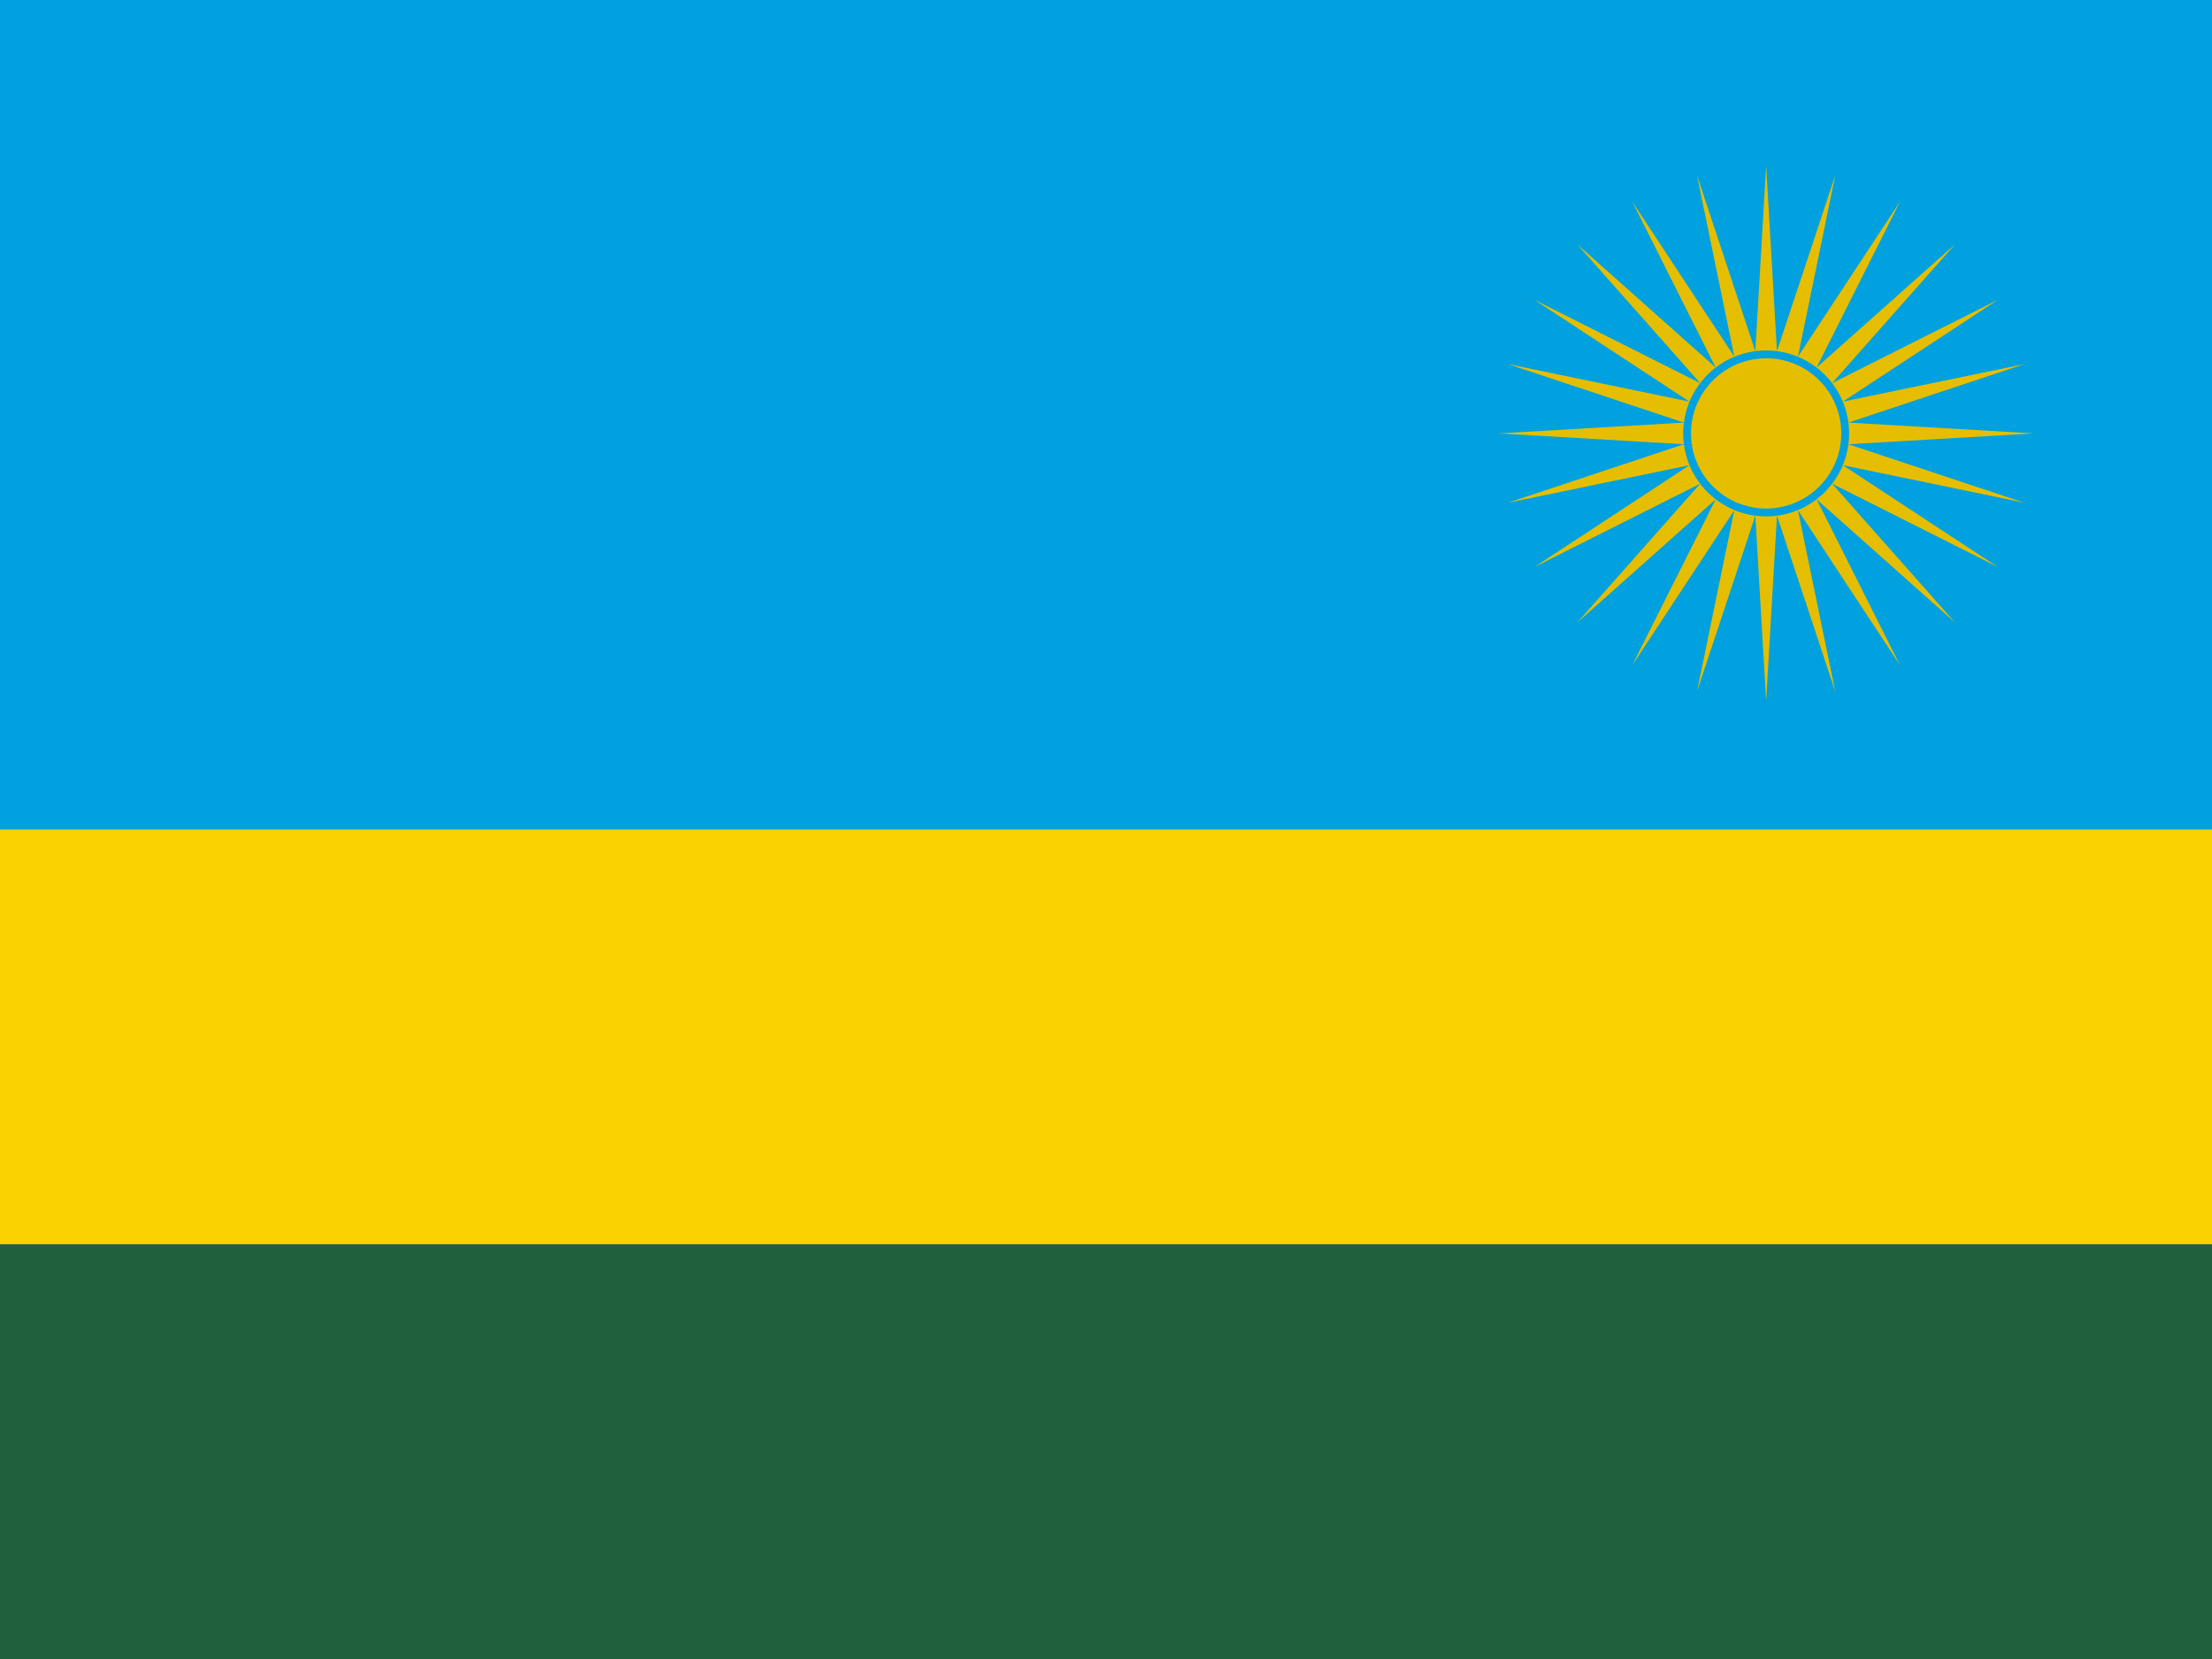
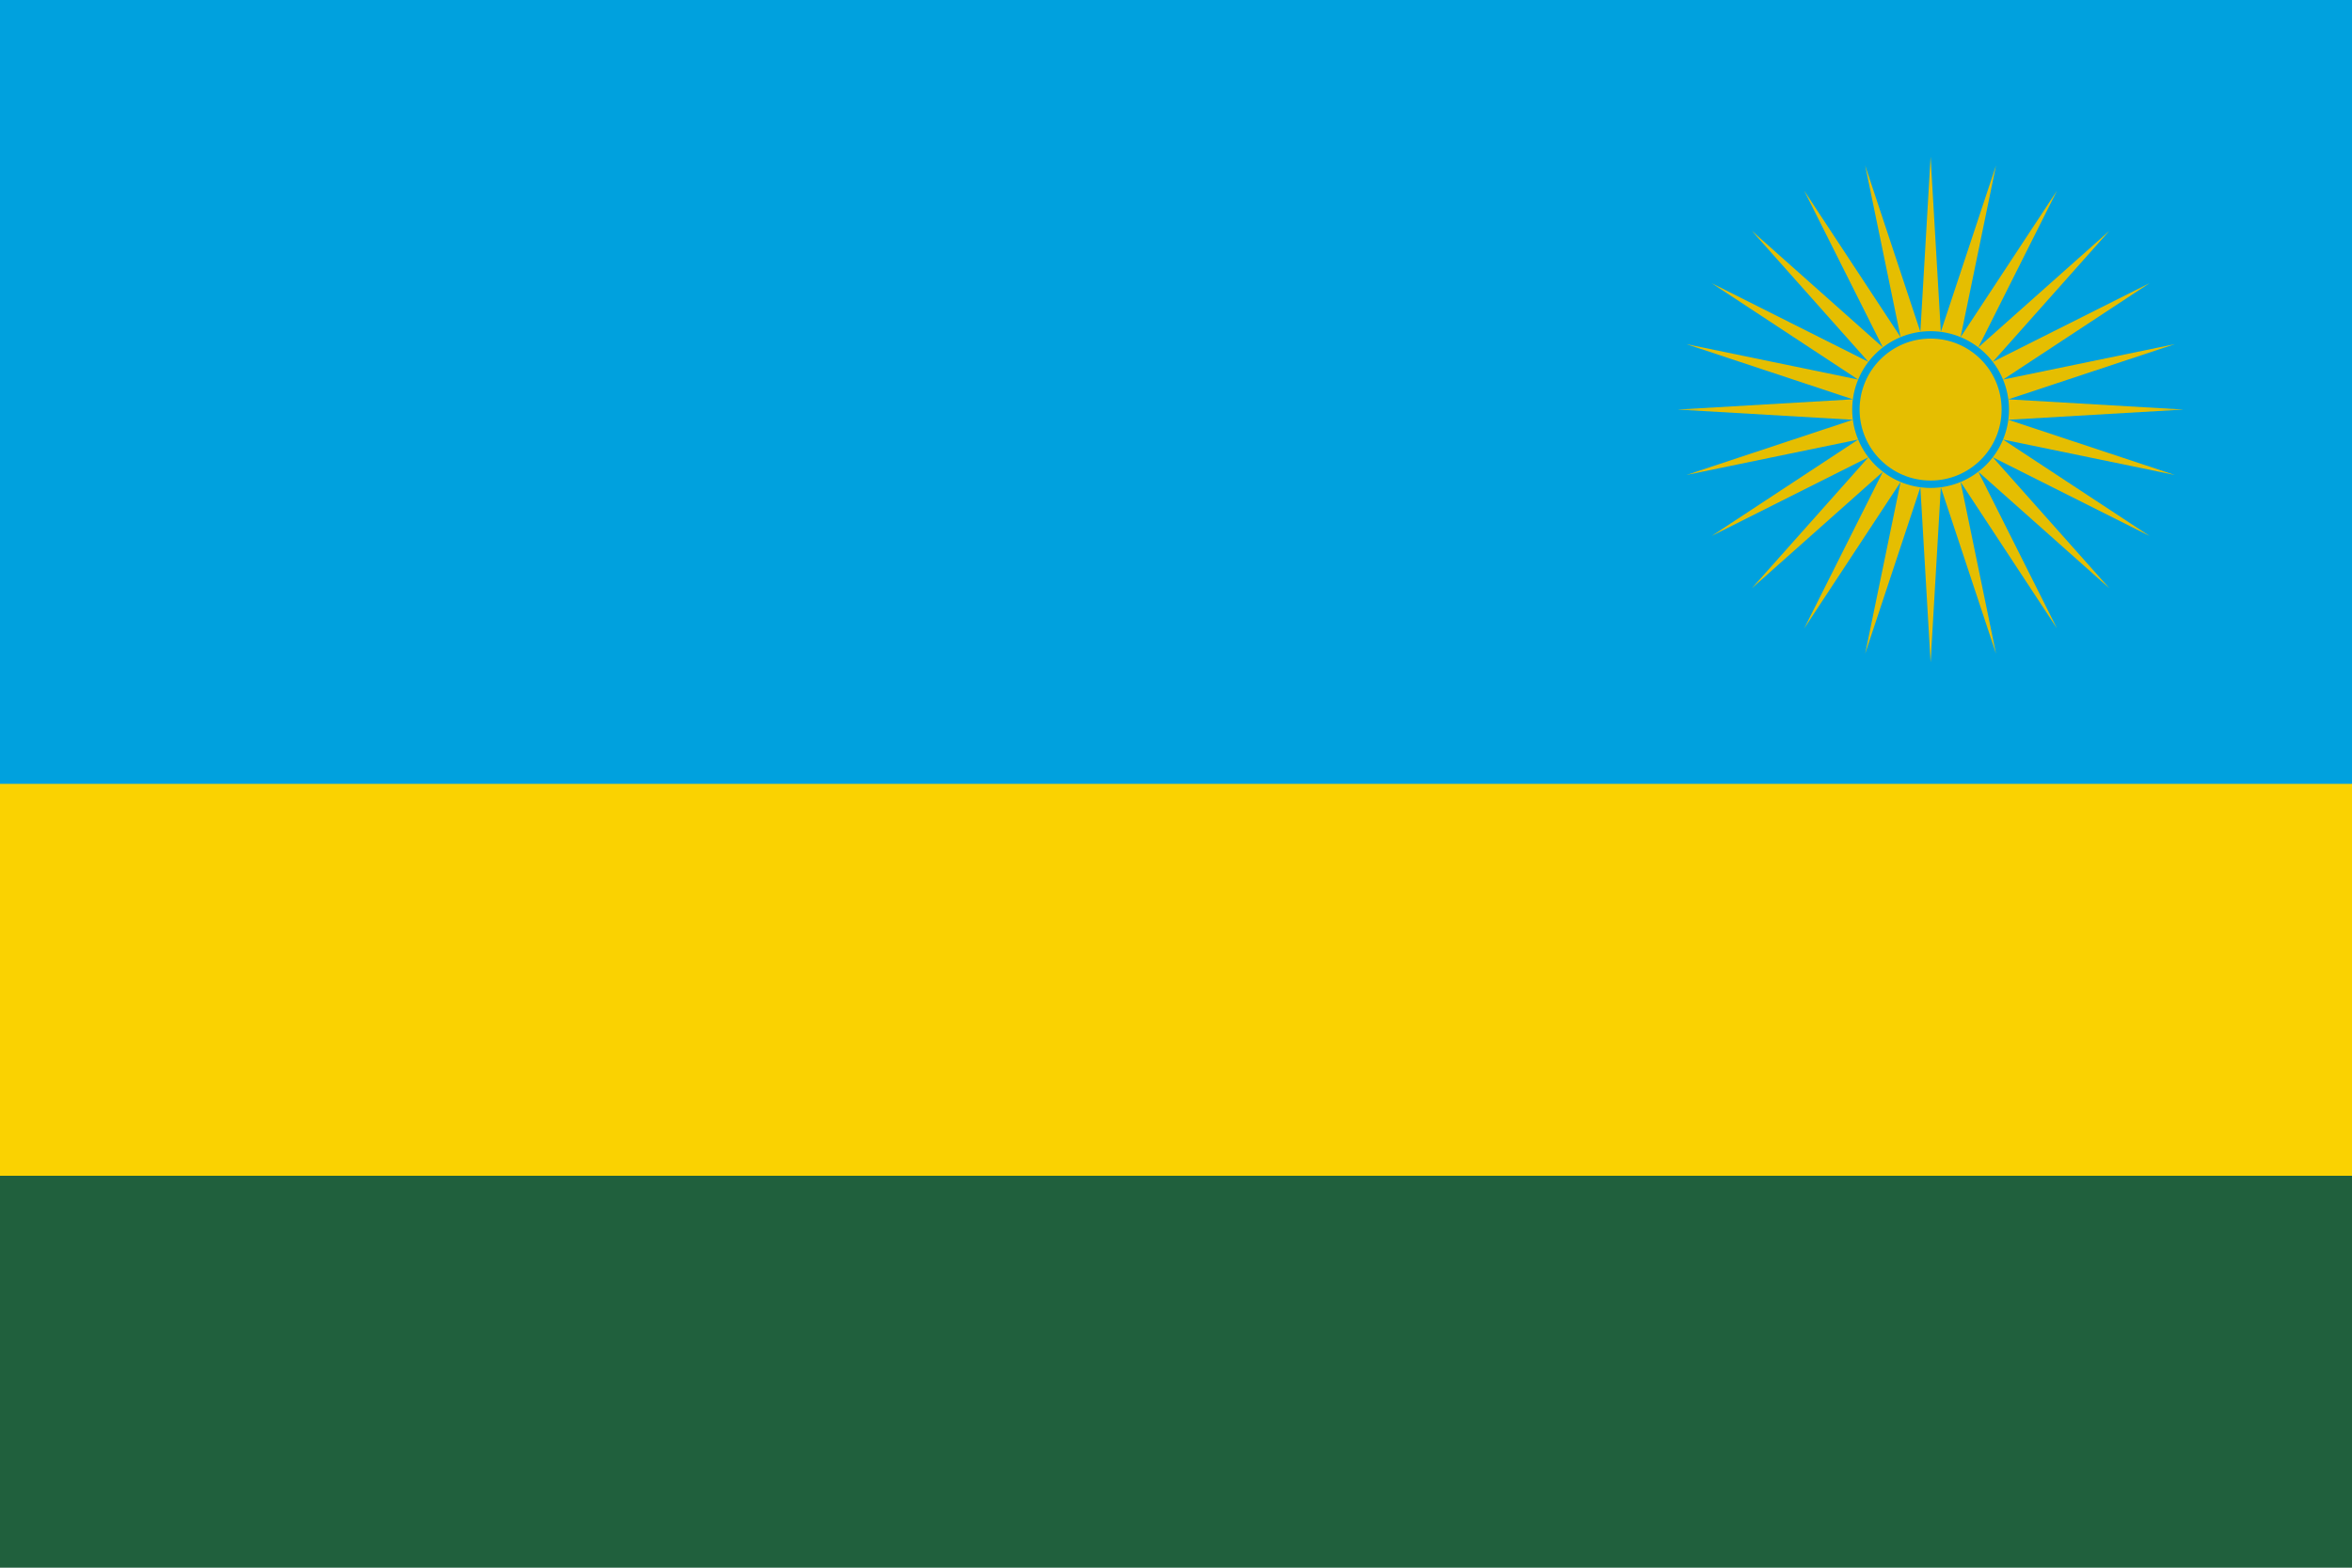
- <svg xmlns="http://www.w3.org/2000/svg" xmlns:xlink="http://www.w3.org/1999/xlink" id="flag-icons-rw" viewBox="0 0 640 480">
-   <path fill="#20603d" d="M0 0h640v480H0z" />
-   <path fill="#fad201" d="M0 0h640v360H0z" />
-   <path fill="#00a1de" d="M0 0h640v240H0z" />
-   <g transform="translate(511 125.4)scale(.66667)">
-     <g id="rw-b">
-       <path id="rw-a" fill="#e5be01" d="M116.1 0 35.7 4.7l76.4 25.4-78.8-16.3L100.6 58l-72-36.2L82 82.1 21.9 28.6l36.2 72-44.3-67.3L30 112 4.7 35.7 0 116.1-1-1z" />
-       <use xlink:href="#rw-a" width="100%" height="100%" transform="scale(1 -1)" />
+ <svg xmlns="http://www.w3.org/2000/svg" xmlns:xlink="http://www.w3.org/1999/xlink" viewBox="0 0 1080 720">
+   <rect width="1080" height="720" fill="#20603D" />
+   <rect width="1080" height="540" fill="#FAD201" />
+   <rect width="1080" height="360" fill="#00A1DE" />
+   <g transform="translate(886.5,188.1)">
+     <g id="h">
+       <path id="q" fill="#E5BE01" d="M 116.1,0 L 35.692,4.699 112.144,30.049 33.26,13.777 100.546,58.05 28.561,21.915 82.095,82.095 21.915,28.561 58.05,100.546 13.777,33.26 30.049,112.144 4.699,35.692 0,116.1 -1,-1 z" />
+       <use xlink:href="#q" transform="scale(1,-1)" />
    </g>
-     <use xlink:href="#rw-b" width="100%" height="100%" transform="scale(-1 1)" />
-     <circle r="34.3" fill="#e5be01" stroke="#00a1de" stroke-width="3.4" />
+     <use xlink:href="#h" transform="scale(-1,1)" />
+     <circle r="34.3" fill="#E5BE01" stroke="#00A1DE" stroke-width="3.4" />
  </g>
</svg>
